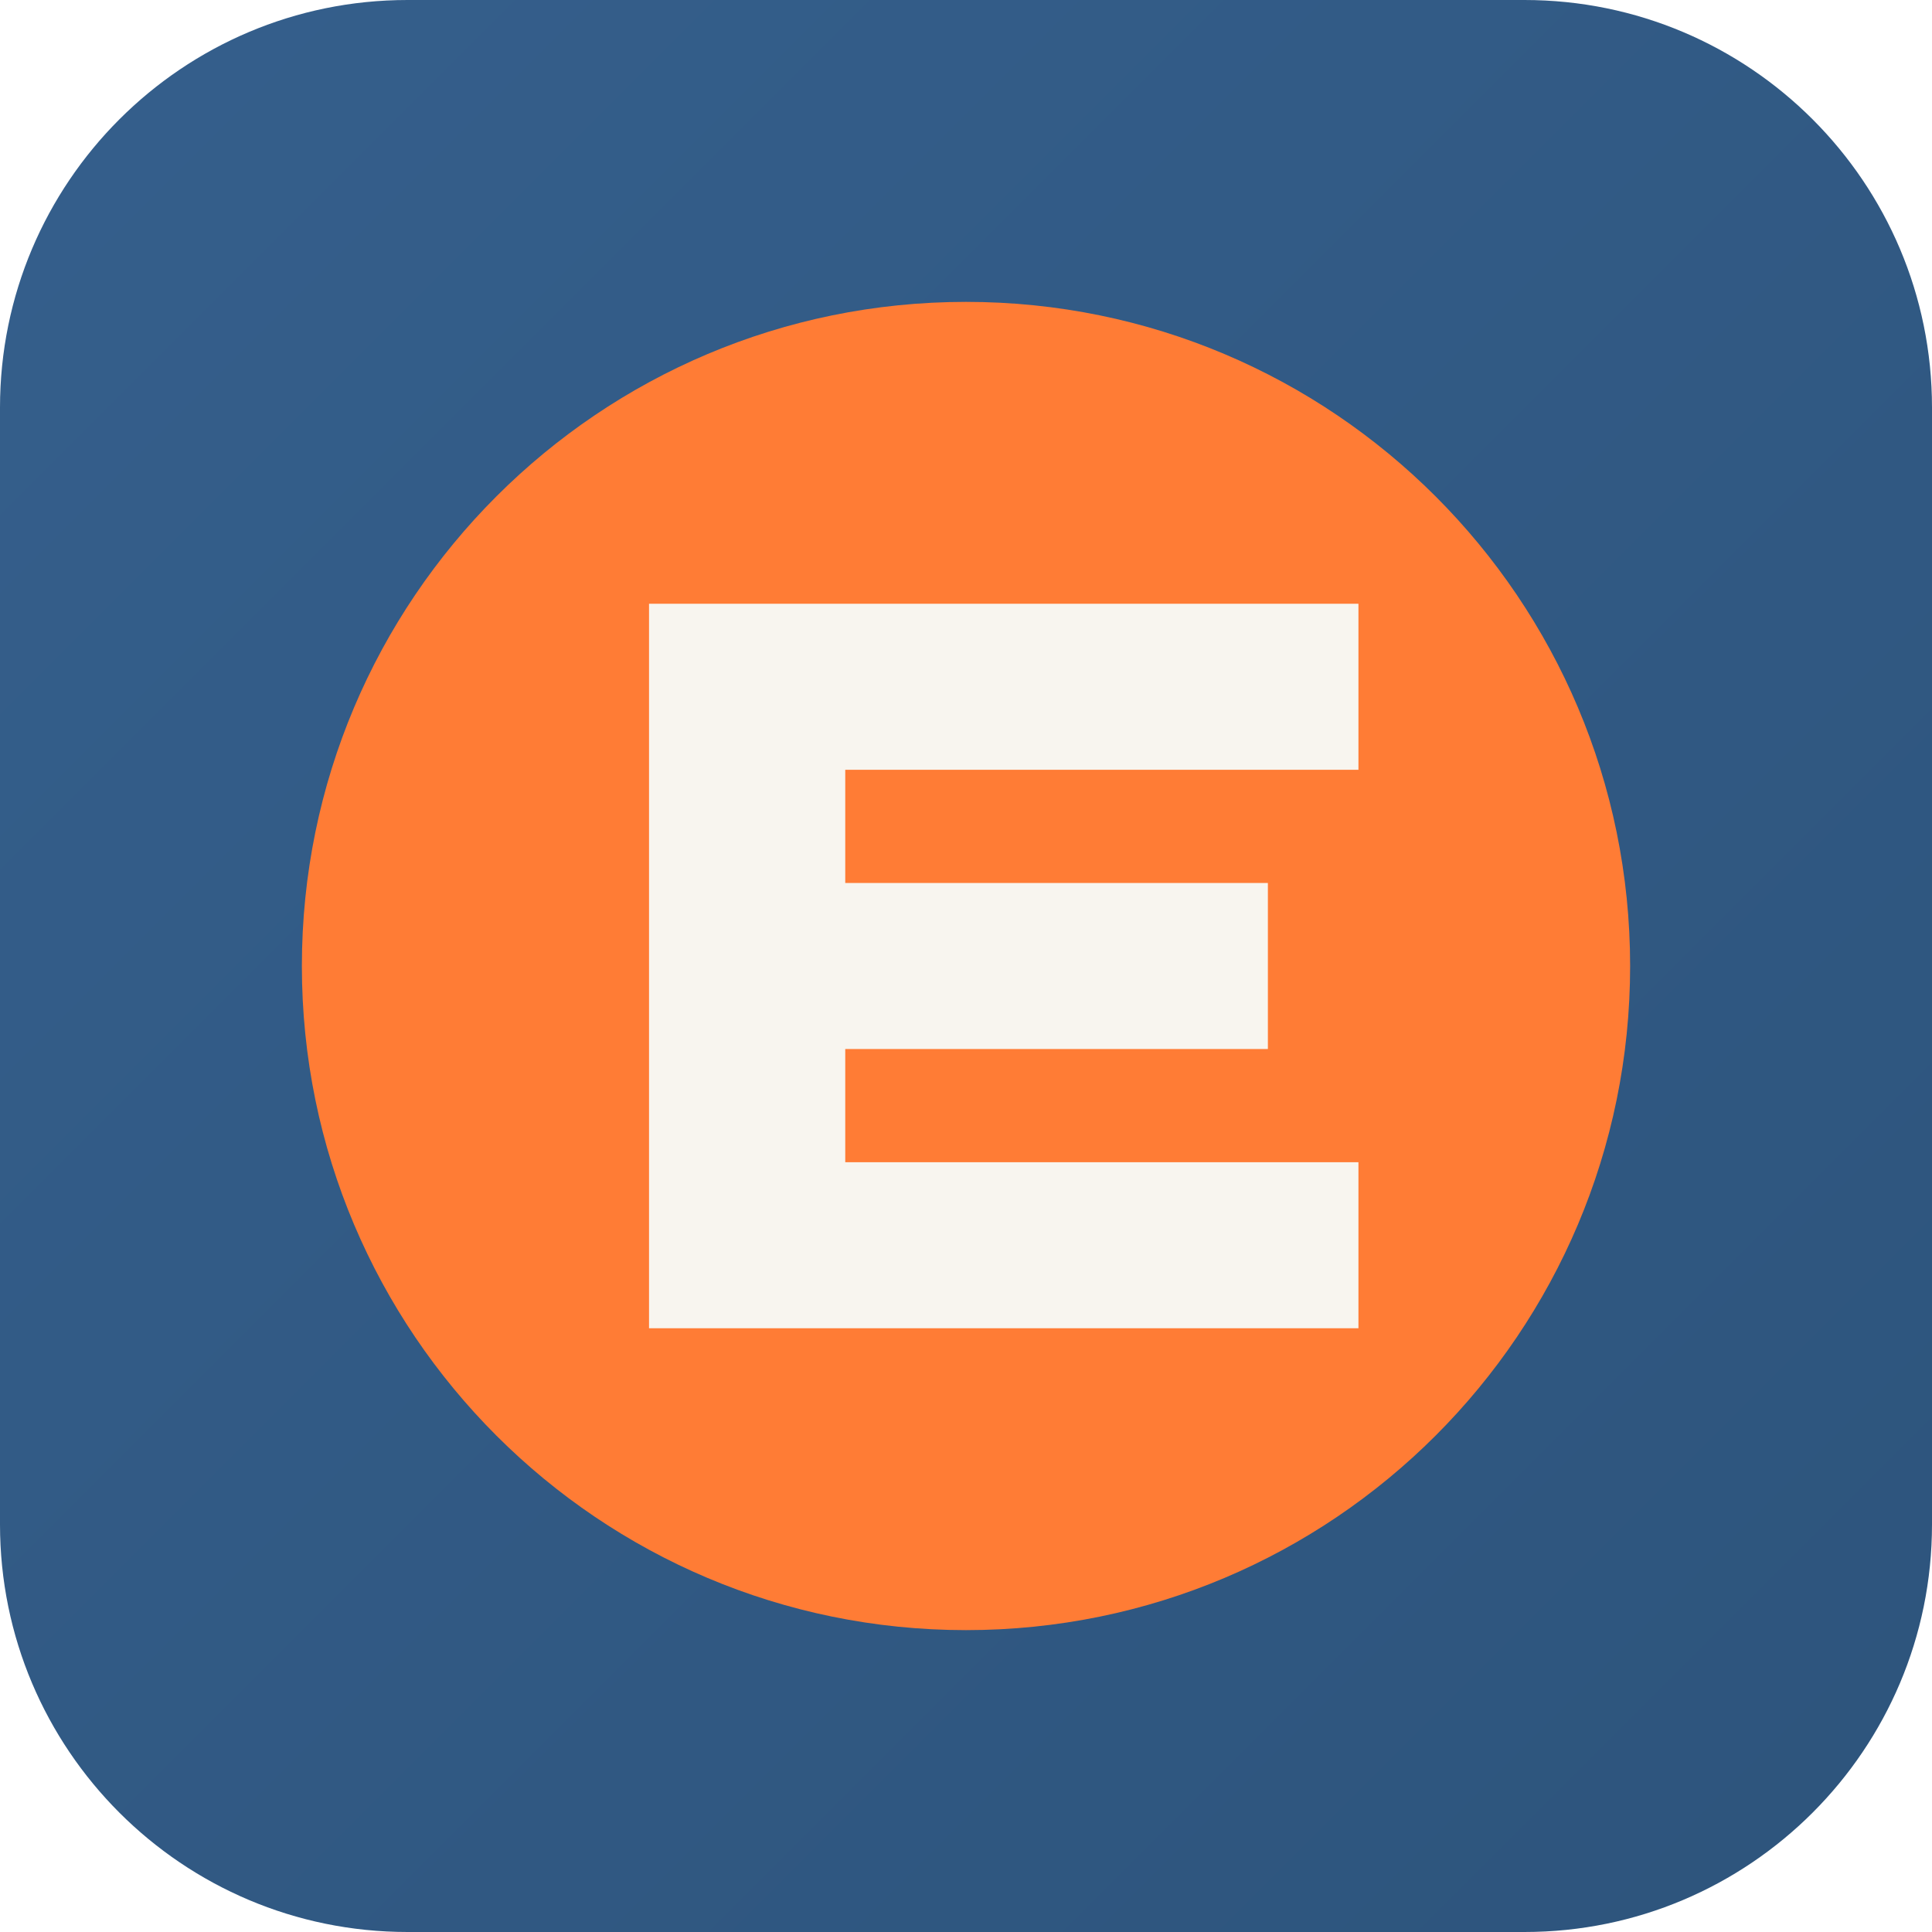
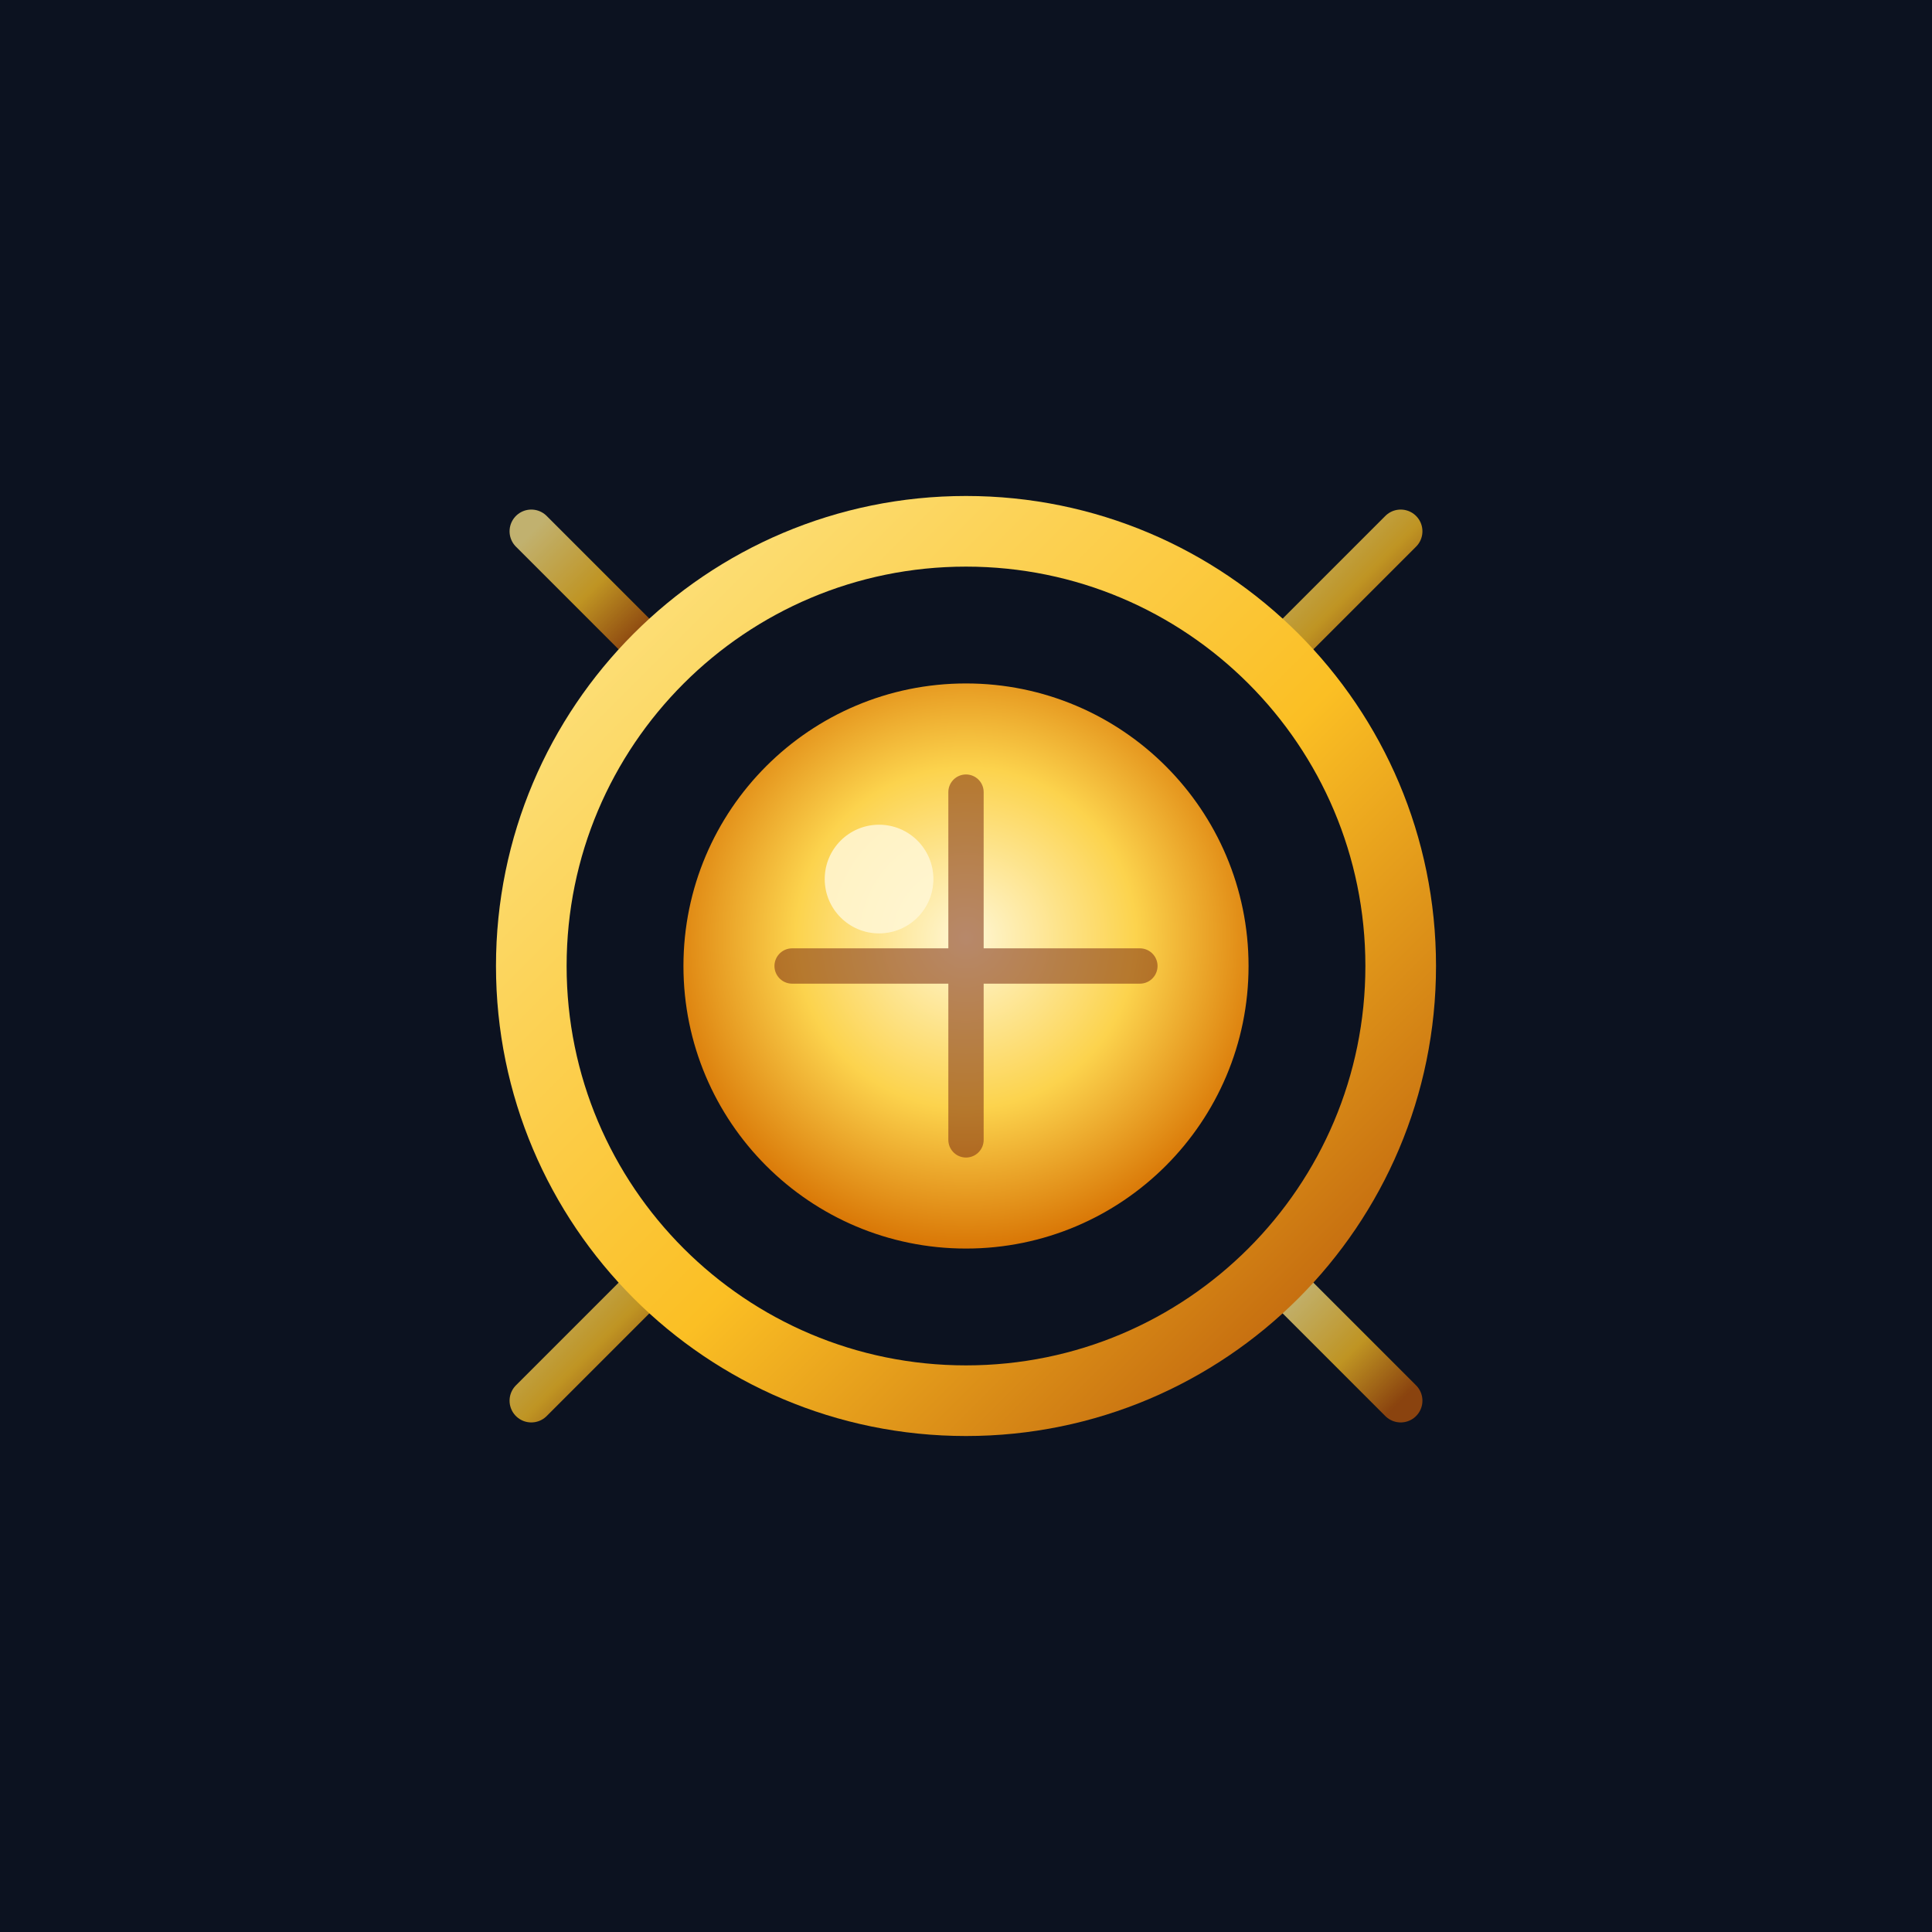
- <svg xmlns="http://www.w3.org/2000/svg" viewBox="0 0 512 512" role="img" aria-label="EndTimes icon">
+ <svg xmlns="http://www.w3.org/2000/svg" viewBox="0 0 512 512" role="img" aria-label="Gematria.Today maskable icon">
  <defs>
-     <linearGradient id="bg" x1="0" y1="0" x2="1" y2="1">
-       <stop offset="0" stop-color="#355f8c" />
-       <stop offset="1" stop-color="#2d547c" />
+     <linearGradient id="ringGrad" x1="0" y1="0" x2="1" y2="1">
+       <stop offset="0%" stop-color="#fde68a" />
+       <stop offset="55%" stop-color="#fbbf24" />
+       <stop offset="100%" stop-color="#b45309" />
    </linearGradient>
+     <radialGradient id="coreGrad" cx="50%" cy="45%" r="55%">
+       <stop offset="0%" stop-color="#fff7d6" />
+       <stop offset="55%" stop-color="#fcd34d" />
+       <stop offset="100%" stop-color="#d97706" />
+     </radialGradient>
  </defs>
-   <rect width="512" height="512" rx="108" fill="url(#bg)" />
-   <circle cx="256" cy="256" r="176" fill="#ff7c35" />
-   <path d="M172 160h188v44H224v30h112v44H224v30h136v44H172z" fill="#f8f5ef" />
+   <rect width="512" height="512" fill="#0c1220" />
+   <g transform="translate(256 256) scale(0.72) translate(-256 -256)">
+     <g stroke="url(#ringGrad)" stroke-linecap="round" fill="none">
+       <line x1="256" y1="32" x2="256" y2="88" stroke-width="20" />
+       <line x1="256" y1="424" x2="256" y2="480" stroke-width="20" />
+       <line x1="32" y1="256" x2="88" y2="256" stroke-width="20" />
+       <line x1="424" y1="256" x2="480" y2="256" stroke-width="20" />
+       <line x1="96" y1="96" x2="136" y2="136" stroke-width="16" opacity="0.75" />
+       <line x1="376" y1="376" x2="416" y2="416" stroke-width="16" opacity="0.75" />
+       <line x1="416" y1="96" x2="376" y2="136" stroke-width="16" opacity="0.75" />
+       <line x1="96" y1="416" x2="136" y2="376" stroke-width="16" opacity="0.75" />
+     </g>
+     <circle cx="256" cy="256" r="160" fill="none" stroke="url(#ringGrad)" stroke-width="26" />
+     <circle cx="256" cy="256" r="104" fill="url(#coreGrad)" />
+     <g stroke="#7c2d12" stroke-linecap="round" opacity="0.55">
+       <line x1="256" y1="192" x2="256" y2="320" stroke-width="13" />
+       <line x1="192" y1="256" x2="320" y2="256" stroke-width="13" />
+     </g>
+     <circle cx="224" cy="224" r="20" fill="#fff7d6" opacity="0.85" />
+   </g>
</svg>
